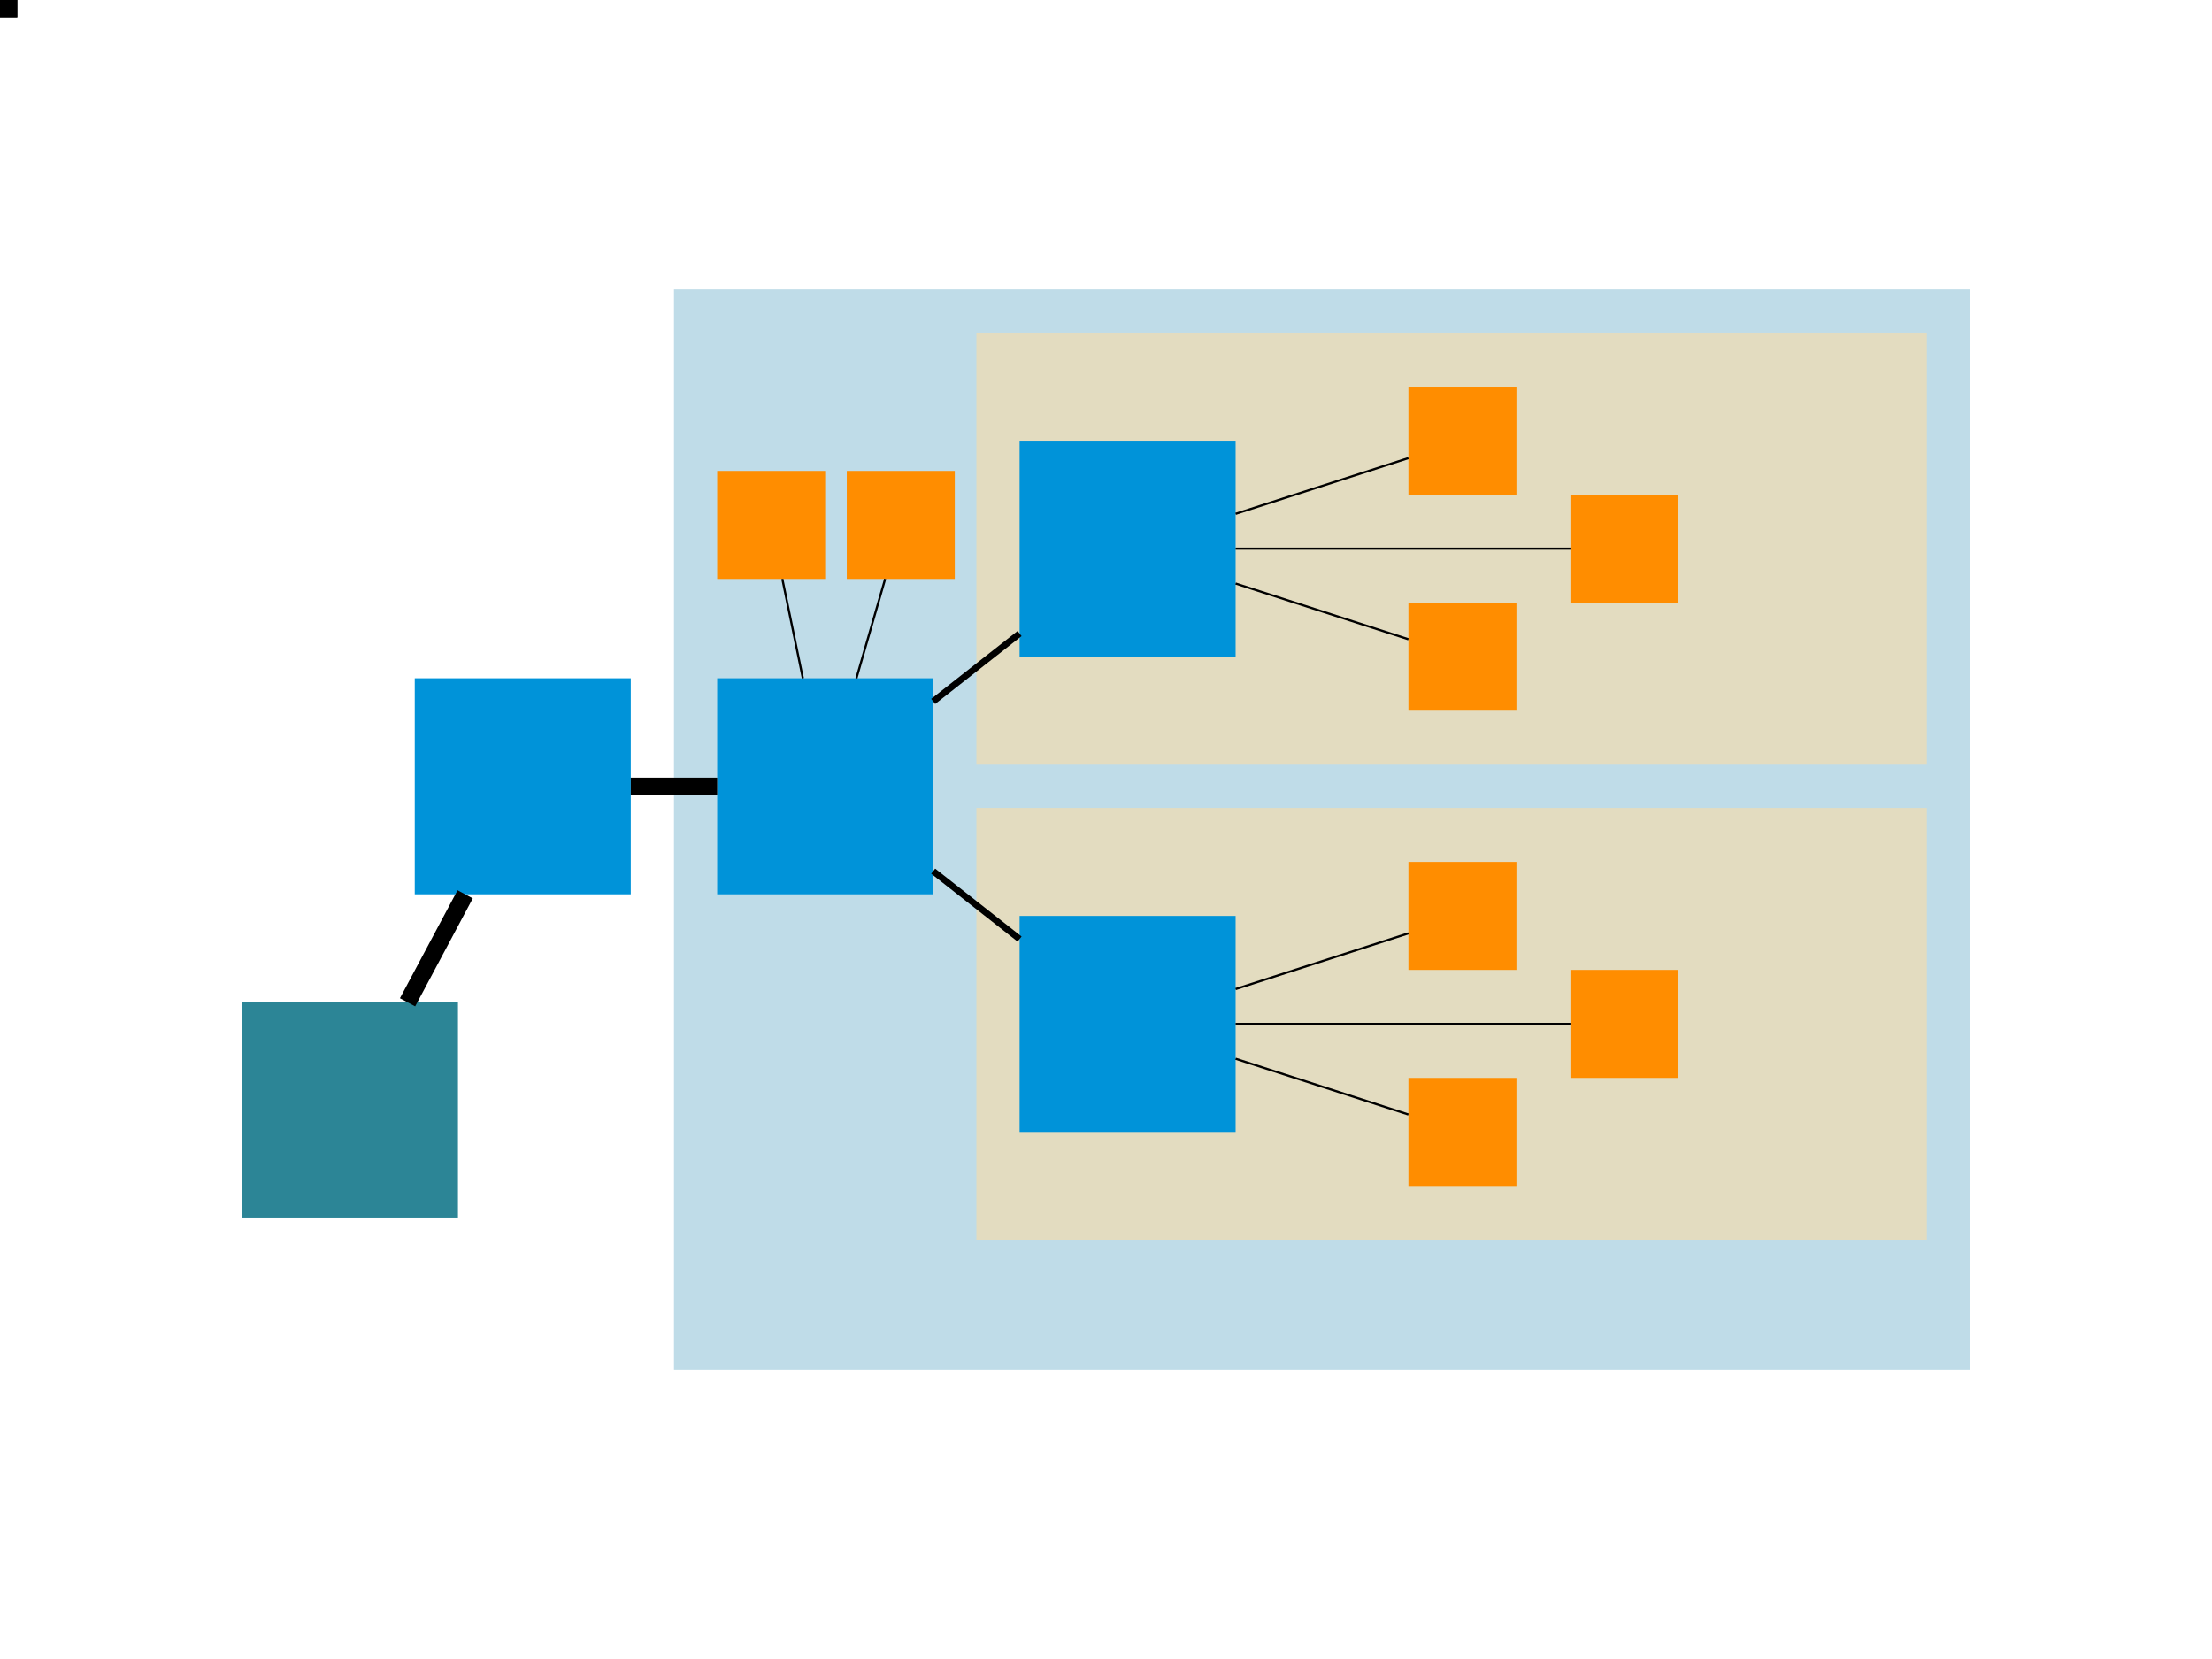
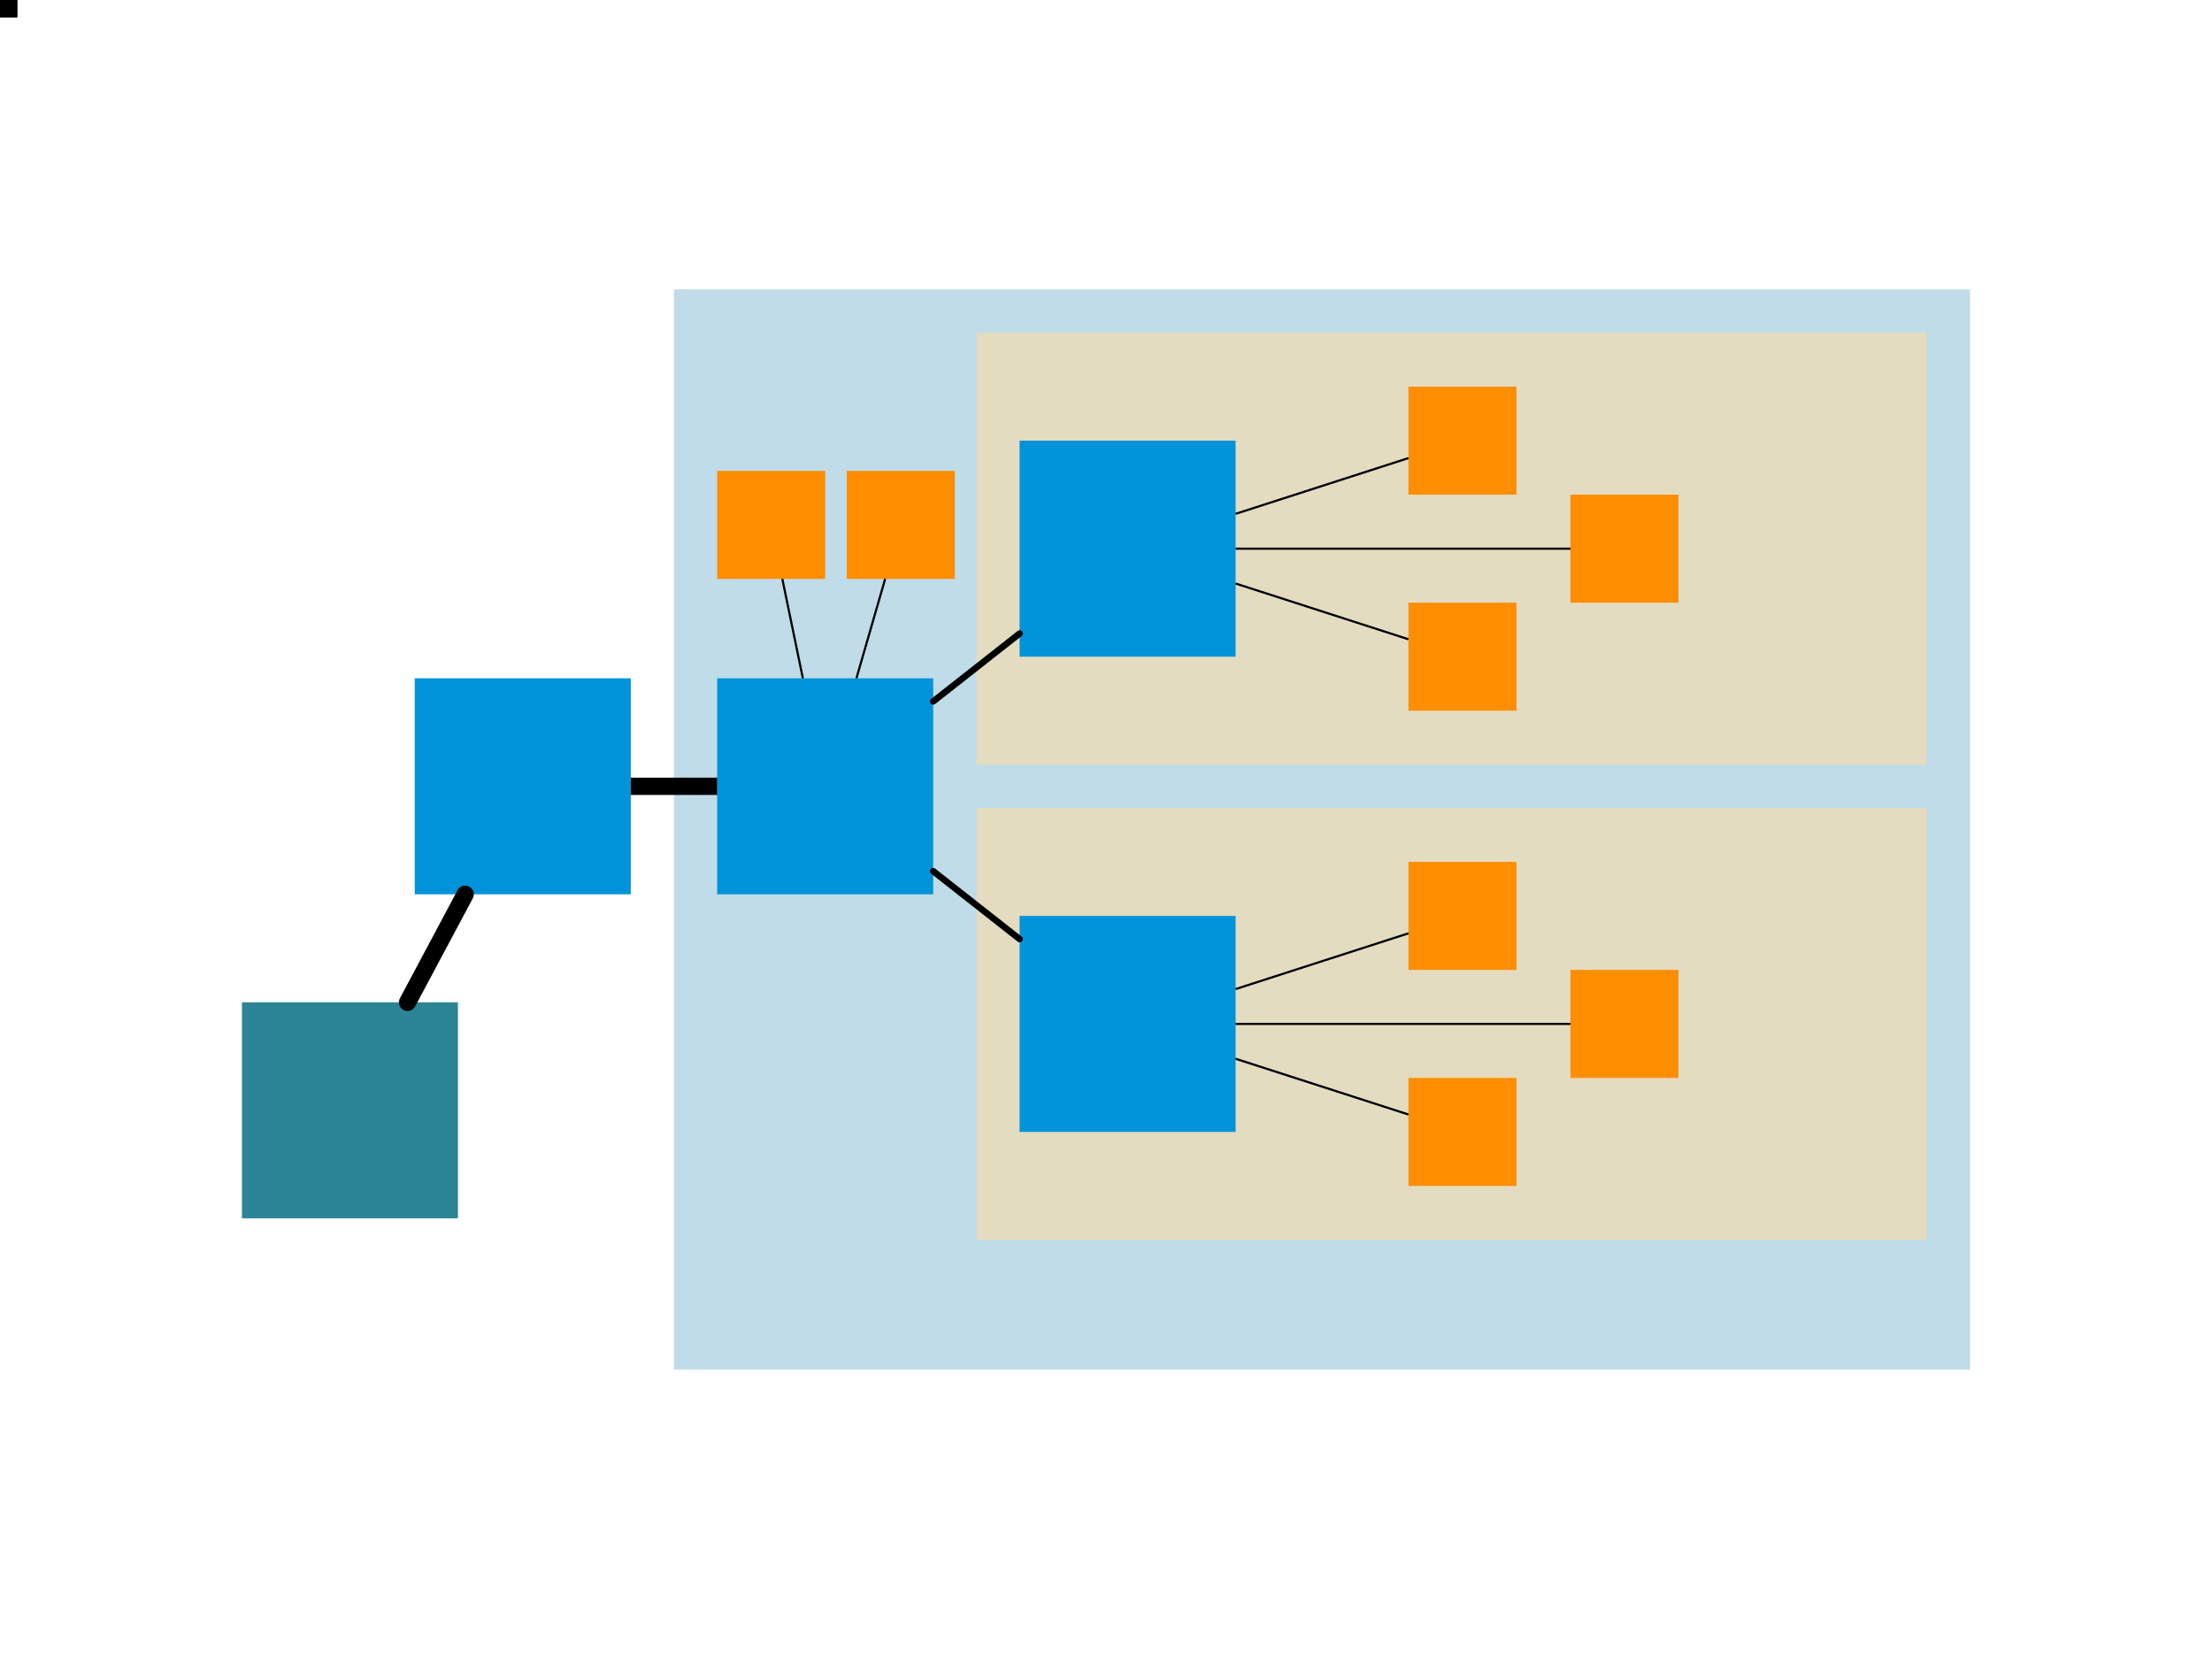
<svg xmlns="http://www.w3.org/2000/svg" width="1024px" height="768px" id="svg8717" version="1.1">
  <defs id="defs8719" />
  <g id="layer1" style="display:inline">
    <rect style="fill:#bfdce8;fill-opacity:1;stroke:none" id="rect8727" width="600" height="500" x="312" y="134" />
    <rect style="fill:#e3dcc0;fill-opacity:1;stroke:none" id="rect9237" width="440" height="200" x="452" y="154" />
    <rect style="fill:#e3dcc0;fill-opacity:1;stroke:none" id="rect9237-3" width="440" height="200" x="452" y="374" />
    <rect style="fill:#ff8d00;fill-opacity:1;stroke:none" id="rect8725-2-0" width="50" height="50" x="652" y="179" />
    <rect style="fill:#ff8d00;fill-opacity:1;stroke:none" id="rect8725-2-0-2" width="50" height="50" x="727" y="229" />
    <rect style="fill:#ff8d00;fill-opacity:1;stroke:none" id="rect8725-2-0-0" width="50" height="50" x="652" y="279" />
    <rect style="fill:#ff8d00;fill-opacity:1;stroke:none" id="rect8725-2-0-6" width="50" height="50" x="652" y="399" />
    <rect style="fill:#ff8d00;fill-opacity:1;stroke:none" id="rect8725-2-0-2-5" width="50" height="50" x="727" y="449" />
    <rect style="fill:#ff8d00;fill-opacity:1;stroke:none" id="rect8725-2-0-0-6" width="50" height="50" x="652" y="499" />
    <flowRoot xml:space="preserve" id="flowRoot9428" style="font-size:40px;font-style:normal;font-weight:normal;line-height:125%;letter-spacing:0px;word-spacing:0px;fill:#000000;fill-opacity:1;stroke:none;font-family:Sans" transform="matrix(1.000001,0,0,1,-12.67615,1.336161)">
      <flowRegion id="flowRegion9430">
        <rect id="rect9432" width="330" height="48" x="332" y="574" />
      </flowRegion>
      <flowPara id="flowPara9434" style="font-style:normal;font-variant:normal;font-weight:bold;font-stretch:normal;font-family:Liberation Sans;-inkscape-font-specification:Liberation Sans Bold">Hypervisor</flowPara>
    </flowRoot>
    <flowRoot xml:space="preserve" id="flowRoot9428-7" style="font-size:40px;font-style:normal;font-weight:normal;text-align:end;line-height:125%;letter-spacing:0px;word-spacing:0px;text-anchor:end;fill:#000000;fill-opacity:1;stroke:none;font-family:Sans" transform="translate(214.1621,-50.75368)">
      <flowRegion id="flowRegion9430-5">
        <rect id="rect9432-2" width="330" height="48" x="332" y="574" style="text-align:end;text-anchor:end" />
      </flowRegion>
      <flowPara id="flowPara9434-1" style="font-style:normal;font-variant:normal;font-weight:bold;font-stretch:normal;text-align:end;text-anchor:end;font-family:Liberation Sans;-inkscape-font-specification:Liberation Sans Bold">Guest</flowPara>
    </flowRoot>
    <flowRoot xml:space="preserve" id="flowRoot9428-7-6" style="font-size:40px;font-style:normal;font-weight:normal;text-align:end;line-height:125%;letter-spacing:0px;word-spacing:0px;text-anchor:end;fill:#000000;fill-opacity:1;stroke:none;font-family:Sans" transform="translate(214.1621,-270.7537)">
      <flowRegion id="flowRegion9430-5-1">
        <rect id="rect9432-2-0" width="330" height="48" x="332" y="574" style="text-align:end;text-anchor:end" />
      </flowRegion>
      <flowPara id="flowPara9434-1-6" style="font-style:normal;font-variant:normal;font-weight:bold;font-stretch:normal;text-align:end;text-anchor:end;font-family:Liberation Sans;-inkscape-font-specification:Liberation Sans Bold">Guest</flowPara>
    </flowRoot>
    <rect style="fill:#ff8d00;fill-opacity:1;stroke:none" id="rect8725-2-0-6-9" width="50" height="50" x="332" y="218" />
    <rect style="fill:#ff8d00;fill-opacity:1;stroke:none" id="rect8725-2-0-6-98" width="50" height="50" x="392" y="218" />
    <path style="fill:none;stroke:#000000;stroke-width:6;stroke-linecap:square;stroke-linejoin:miter;stroke-miterlimit:4;stroke-opacity:1;stroke-dasharray:none" d="M 0,0 0,0" id="path9590" />
    <path style="fill:none;stroke:#000000;stroke-width:6;stroke-linecap:square;stroke-linejoin:miter;stroke-miterlimit:4;stroke-opacity:1;stroke-dasharray:none" d="M 0,0 0,0" id="path9592" />
    <path style="fill:none;stroke:#000000;stroke-width:16;stroke-linecap:butt;stroke-linejoin:miter;stroke-miterlimit:4;stroke-opacity:1;stroke-dasharray:none" d="M 0,0 0,0" id="path9594" />
    <path style="fill:none;stroke:#000000;stroke-width:16;stroke-linecap:square;stroke-linejoin:miter;stroke-miterlimit:4;stroke-opacity:1;stroke-dasharray:none" d="M 0,0 0,0" id="path9596" />
    <path style="fill:none;stroke:#000000;stroke-width:6;stroke-linecap:square;stroke-linejoin:miter;stroke-miterlimit:4;stroke-opacity:1;stroke-dasharray:none" d="M 0,0 0,0" id="path3842" />
    <path style="fill:none;stroke:#000000;stroke-width:6;stroke-linecap:square;stroke-linejoin:miter;stroke-miterlimit:4;stroke-opacity:1;stroke-dasharray:none" d="M 0,0 0,0" id="path3844" />
    <path style="fill:none;stroke:#000000;stroke-width:16;stroke-linecap:butt;stroke-linejoin:miter;stroke-miterlimit:4;stroke-opacity:1;stroke-dasharray:none" d="M 0,0 0,0" id="path3846" />
    <path style="fill:none;stroke:#000000;stroke-width:16;stroke-linecap:square;stroke-linejoin:miter;stroke-miterlimit:4;stroke-opacity:1;stroke-dasharray:none" d="M 0,0 0,0" id="path3848" />
    <rect style="fill:#0093d9;fill-opacity:1;stroke:none;display:inline" id="rect8725" width="100" height="100" x="332" y="314" />
    <rect style="fill:#0093d9;fill-opacity:1;stroke:none;display:inline" id="rect8725-2" width="100" height="100" x="472" y="204" />
    <rect style="fill:#0093d9;fill-opacity:1;stroke:none;display:inline" id="rect8725-5" width="100" height="100" x="472" y="424" />
    <rect style="fill:#0093d9;fill-opacity:1;stroke:none;display:inline" id="rect8725-1" width="100" height="100" x="192" y="314" />
    <rect style="fill:#2c8596;fill-opacity:1;stroke:none;display:inline" id="rect8725-1-0" width="100" height="100" x="112" y="464" />
    <path style="fill:none;stroke:#000000;stroke-width:1px;stroke-linecap:butt;stroke-linejoin:miter;stroke-opacity:1" d="m 652,212.065 -80,25.806" id="path3032" />
    <path style="fill:none;stroke:#000000;stroke-width:1px;stroke-linecap:butt;stroke-linejoin:miter;stroke-opacity:1" d="m 727,254 -155,0" id="path3034" />
    <path style="fill:none;stroke:#000000;stroke-width:1px;stroke-linecap:butt;stroke-linejoin:miter;stroke-opacity:1" d="M 652,295.935 572,270.129" id="path3036" />
    <path style="fill:none;stroke:#000000;stroke-width:1px;stroke-linecap:butt;stroke-linejoin:miter;stroke-opacity:1" d="m 652,432.065 -80,25.806" id="path3038" />
    <path style="fill:none;stroke:#000000;stroke-width:1px;stroke-linecap:butt;stroke-linejoin:miter;stroke-opacity:1" d="m 727,474 -155,0" id="path3040" />
    <path style="fill:none;stroke:#000000;stroke-width:1px;stroke-linecap:butt;stroke-linejoin:miter;stroke-opacity:1" d="M 652,515.935 572,490.129" id="path3042" />
    <path style="fill:none;stroke:#000000;stroke-width:1px;stroke-linecap:butt;stroke-linejoin:miter;stroke-opacity:1" d="m 362.165,268 9.504,46" id="path3044" />
    <path style="fill:none;stroke:#000000;stroke-width:1px;stroke-linecap:butt;stroke-linejoin:miter;stroke-opacity:1" d="m 409.769,268 -13.306,46" id="path3046" />
-     <path style="fill:none;stroke:#000000;stroke-width:3;stroke-linecap:butt;stroke-linejoin:miter;stroke-miterlimit:4;stroke-opacity:1;stroke-dasharray:none" d="m 472,293.286 -40,31.429" id="path3048" />
-     <path style="fill:none;stroke:#000000;stroke-width:3;stroke-linecap:butt;stroke-linejoin:miter;stroke-miterlimit:4;stroke-opacity:1;stroke-dasharray:none" d="M 472,434.714 432,403.286" id="path3818" />
+     <path style="fill:none;stroke:#000000;stroke-width:3;stroke-linecap:round;stroke-linejoin:miter;stroke-miterlimit:4;stroke-opacity:1;stroke-dasharray:none" d="m 472,293.286 -40,31.429" id="path3048" />
+     <path style="fill:none;stroke:#000000;stroke-width:3;stroke-linecap:round;stroke-linejoin:miter;stroke-miterlimit:4;stroke-opacity:1;stroke-dasharray:none" d="M 472,434.714 432,403.286" id="path3818" />
    <path style="fill:none;stroke:#000000;stroke-width:8;stroke-linecap:butt;stroke-linejoin:miter;stroke-miterlimit:4;stroke-opacity:1;stroke-dasharray:none" d="m 332,364 -40,0" id="path3820" />
-     <path style="fill:none;stroke:#000000;stroke-width:8;stroke-linecap:butt;stroke-linejoin:miter;stroke-opacity:1;stroke-miterlimit:4;stroke-dasharray:none" d="m 215.333,414 -26.667,50" id="path3822" />
+     <path style="fill:none;stroke:#000000;stroke-width:8;stroke-linecap:round;stroke-linejoin:miter;stroke-miterlimit:4;stroke-opacity:1;stroke-dasharray:none" d="m 215.333,414 -26.667,50" id="path3822" />
  </g>
</svg>
